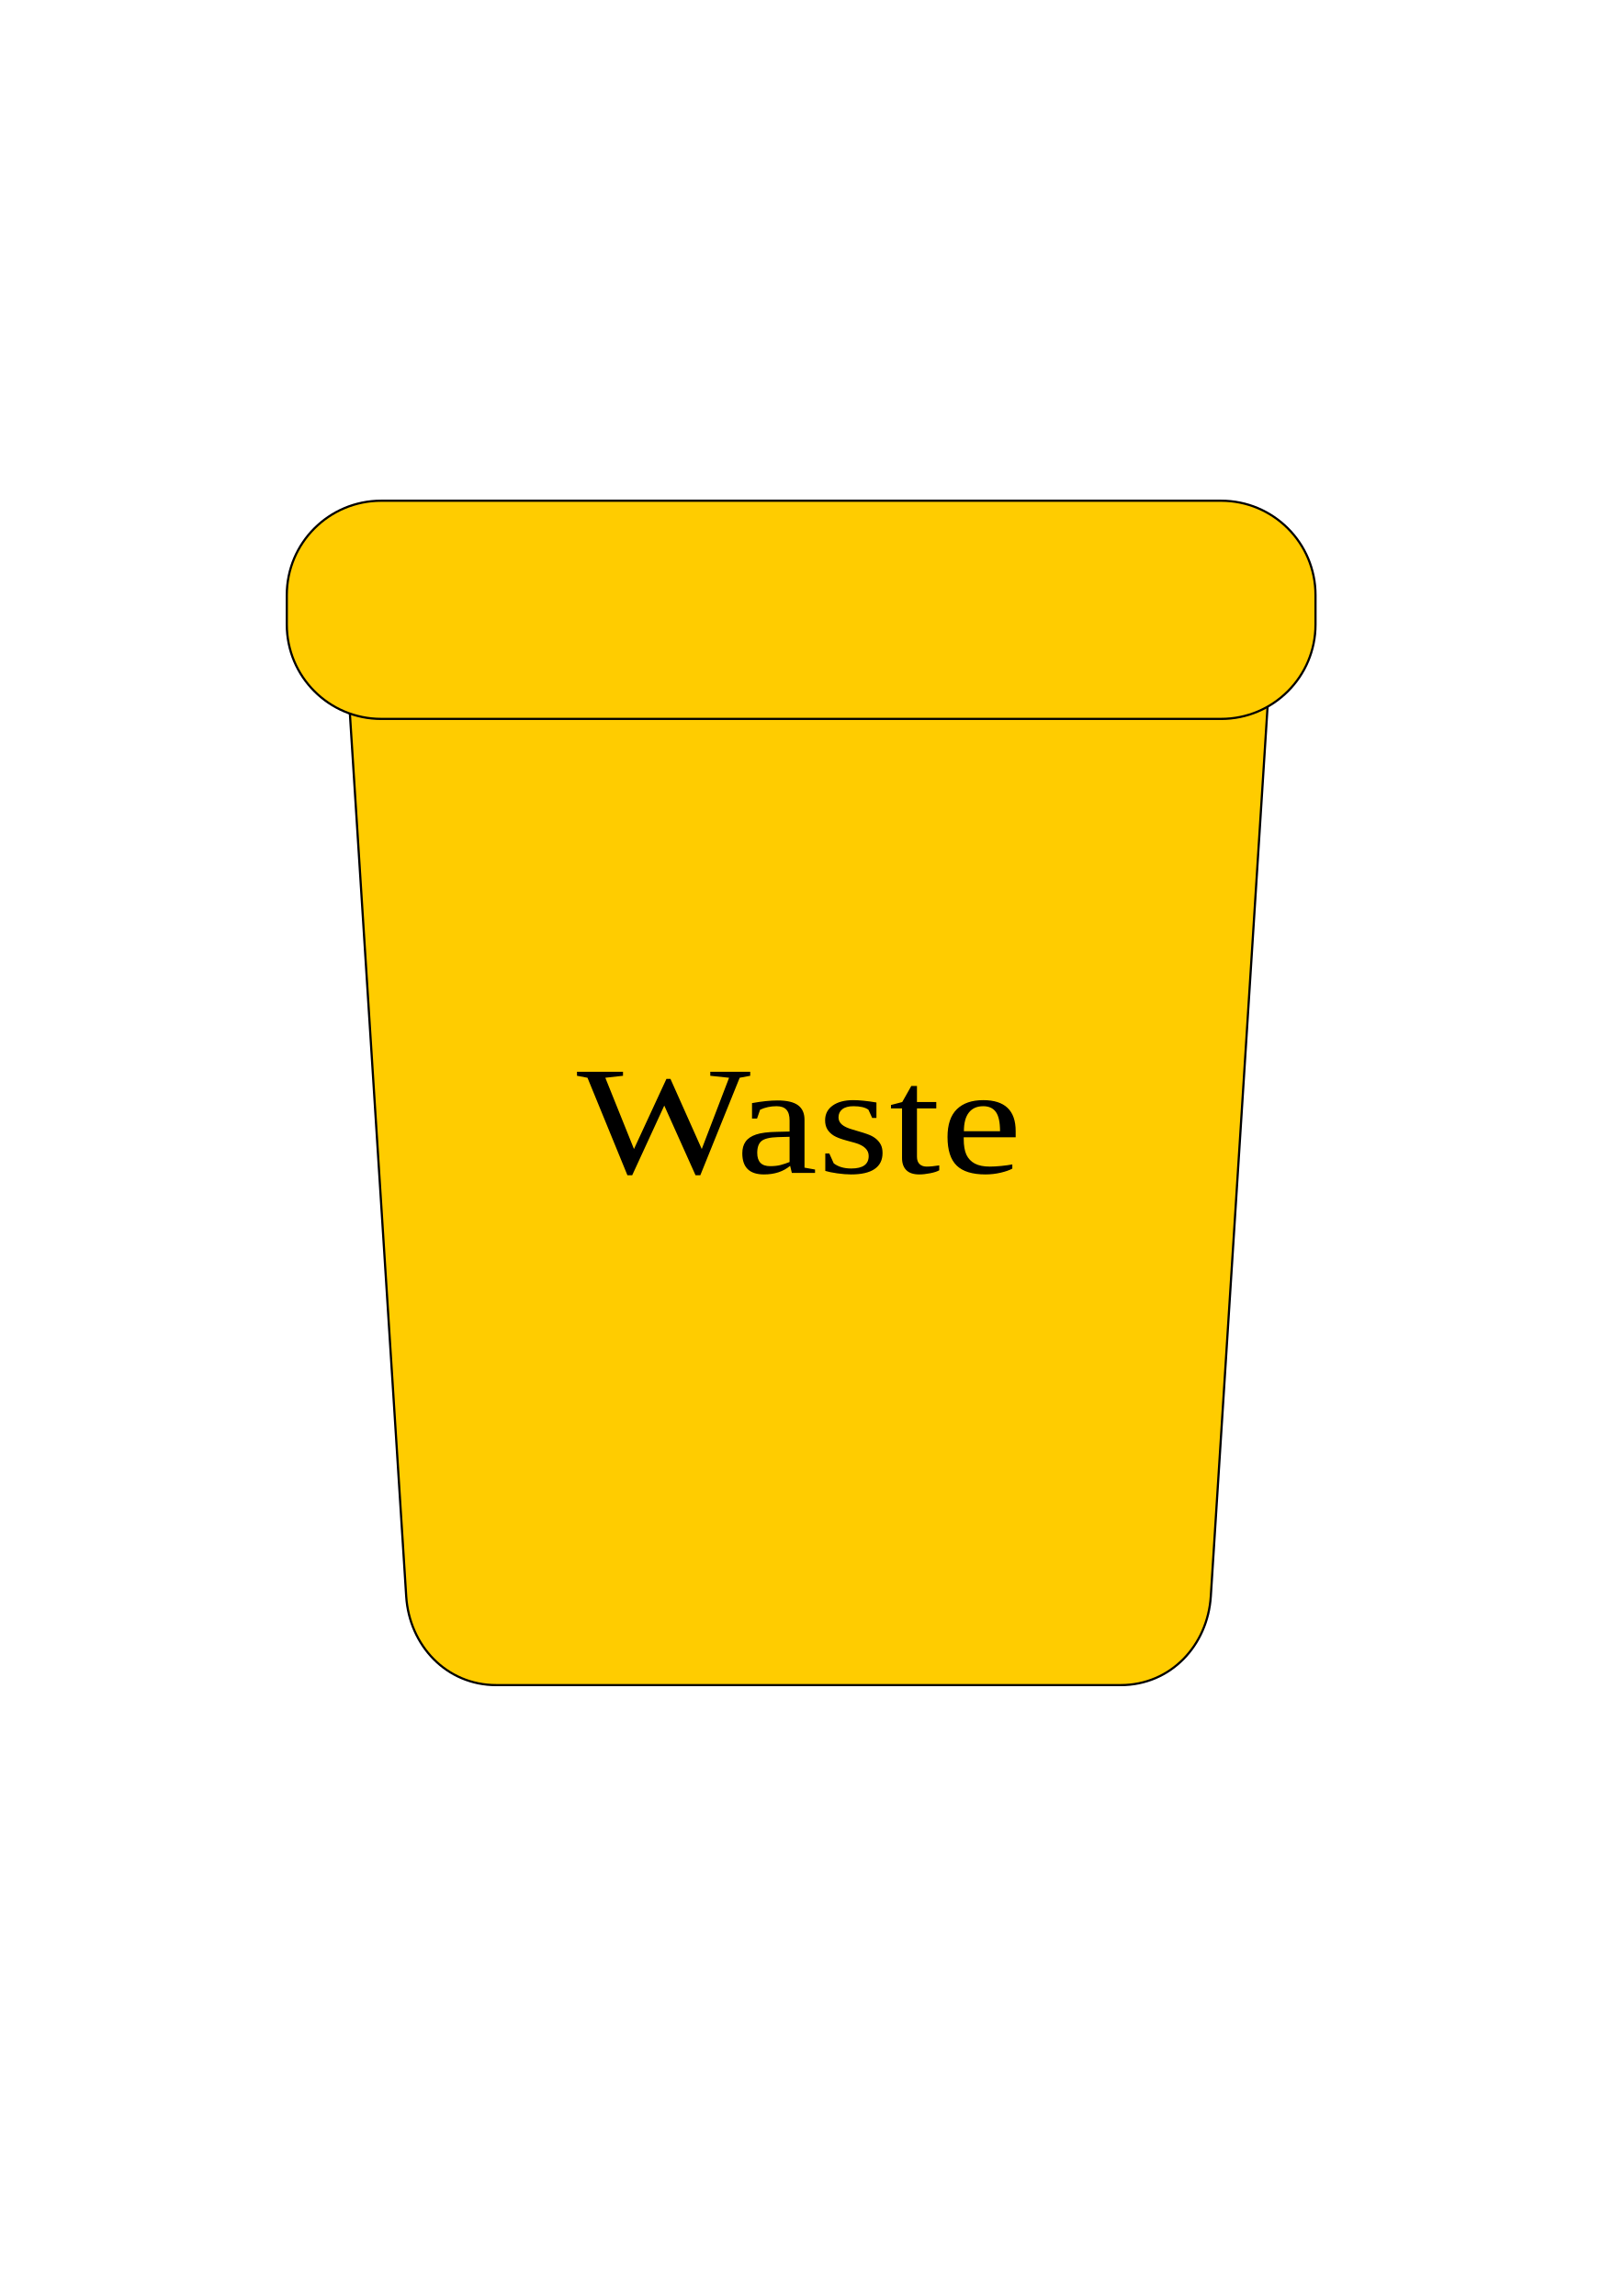
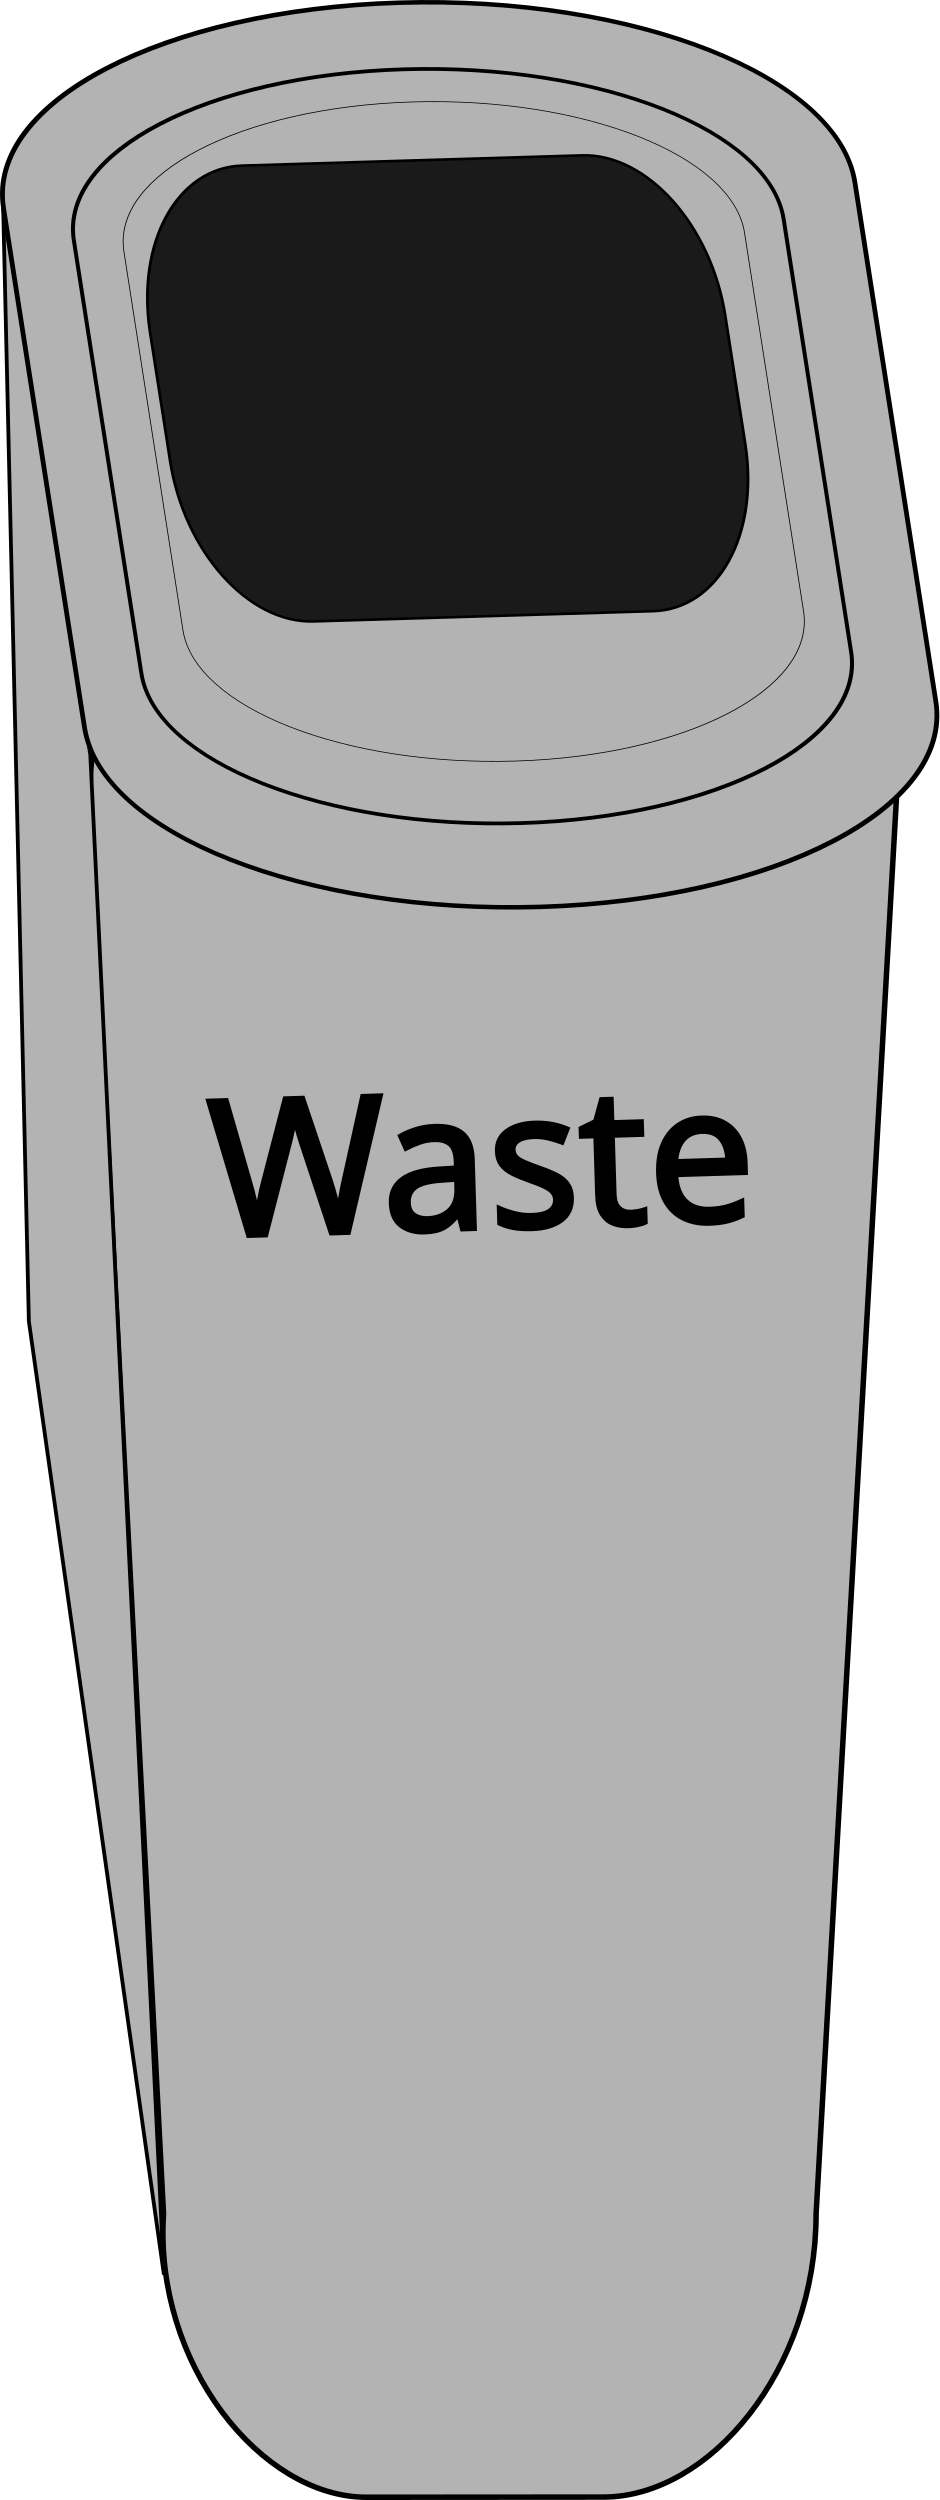
- <svg xmlns="http://www.w3.org/2000/svg" width="210mm" height="297mm" viewBox="0 0 744.094 1052.362" id="svg2" version="1.1">
+ <svg xmlns="http://www.w3.org/2000/svg" width="90.394mm" height="240.569mm" viewBox="0 0 320.293 852.411" id="svg2" version="1.1">
  <defs id="defs4" />
-   <g id="layer1">
-     <path style="opacity:1;fill:#ffcc00;stroke:#000000;stroke-opacity:1" d="m 200.333,266.648 340.361,0 c 22.856,0 42.69,18.179 41.256,40.66 l -27.074,424.393 c -1.434,22.482 -18.4,40.66 -41.256,40.66 l -286.213,0 c -22.856,0 -39.821,-18.179 -41.256,-40.66 L 159.077,307.308 c -1.434,-22.482 18.4,-40.66 41.256,-40.66 z" id="rect3336" />
-     <rect style="opacity:1;fill:#ffcc00;stroke:#000000;stroke-opacity:1" id="rect3339" width="471.429" height="100" x="131.429" y="229.505" ry="43.243" />
-     <text xml:space="preserve" style="font-style:normal;font-variant:normal;font-weight:normal;font-stretch:normal;font-size:77.286px;line-height:125%;font-family:'Times New Roman';-inkscape-font-specification:'Times New Roman, ';letter-spacing:0px;word-spacing:0px;fill:#000000;fill-opacity:1;stroke:none;stroke-width:1px;stroke-linecap:butt;stroke-linejoin:miter;stroke-opacity:1" x="242.14" y="586.883" id="text4141" transform="scale(1.091652,0.9160426)">
-       <tspan id="tspan4143" x="242.14" y="586.883">Waste</tspan>
+   <g id="layer1" transform="translate(-208.9643,-110.8706)">
+     <path style="opacity:1;fill:#b3b3b3;fill-opacity:1;stroke:#000000;stroke-width:1.878;stroke-miterlimit:4;stroke-dasharray:none;stroke-opacity:1" d="m 304.484,286.682 145.22,-0.06 c 35.951,-0.016 67.939,43.249 64.912,96.578 L 487.227,865.651 c 0.01,53.519 -36.524,96.605 -72.475,96.631 l -80.792,0.06 c -35.951,0.016 -72.568,-45.545 -69.238,-96.578 l -25.114,-482.452 c -0.01,-53.519 28.924,-96.617 64.875,-96.631 z" id="rect4148-1" />
+     <path style="opacity:1;fill:#b3b3b3;fill-opacity:1;stroke:#000000;stroke-width:1.297;stroke-miterlimit:4;stroke-dasharray:none;stroke-opacity:1" d="M 210.038,181.3 239.748,368.143 264.855,886.426 218.804,561.377 Z" id="rect4219" />
+     <text xml:space="preserve" style="font-style:normal;font-weight:normal;font-size:64.831px;line-height:125%;font-family:sans-serif;letter-spacing:0px;word-spacing:0px;fill:#000000;fill-opacity:1;stroke:#000000;stroke-width:1.621px;stroke-linecap:butt;stroke-linejoin:miter;stroke-opacity:1" x="264.278" y="540.886" id="text4223" transform="matrix(0.9995333,-0.03054891,0.03054891,0.9995333,0,0)">
+       <tspan id="tspan4225" x="264.278" y="540.886" style="stroke-width:1.621px">Waste</tspan>
    </text>
-     <text xml:space="preserve" style="font-style:normal;font-weight:normal;font-size:40px;line-height:125%;font-family:sans-serif;letter-spacing:0px;word-spacing:0px;fill:#000000;fill-opacity:1;stroke:none;stroke-width:1px;stroke-linecap:butt;stroke-linejoin:miter;stroke-opacity:1" x="-1068.571" y="386.648" id="text4145">
-       <tspan id="tspan4147" x="-1068.571" y="386.648" />
-     </text>
+     <g id="g4186" transform="matrix(1.131343,0,0,1.074089,-384.6506,-394.8673)">
+       <rect transform="matrix(0.9994956,-0.03175731,0.1464259,0.9892216,0,0)" rx="128.361" ry="61.767" y="495.237" x="444.423" height="290.161" width="256.721" id="rect4148-2-9-7" style="opacity:1;fill:#b3b3b3;fill-opacity:1;stroke:#000000;stroke-width:1.448;stroke-miterlimit:4;stroke-dasharray:none;stroke-opacity:1" />
+       <rect transform="matrix(0.9994956,-0.03175731,0.1464259,0.9892216,0,0)" rx="107.009" ry="51.493" y="516.555" x="464.019" height="241.894" width="214.017" id="rect4148-2-9-1" style="opacity:1;fill:#b3b3b3;fill-opacity:1;stroke:#000000;stroke-width:1.207;stroke-miterlimit:4;stroke-dasharray:none;stroke-opacity:1" />
+       <rect transform="matrix(0.9994956,-0.03175731,0.1464259,0.9892216,0,0)" rx="93.57" ry="45.026" y="527.064" x="478.52" height="211.516" width="187.14" id="rect4148-2-9" style="opacity:1;fill:#b3b3b3;fill-opacity:1;stroke:#000000;stroke-width:0.242;stroke-miterlimit:4;stroke-dasharray:none;stroke-opacity:1" />
+       <rect transform="matrix(0.9994956,-0.0317573,-0.1464259,-0.9892216,0,0)" ry="52.523" rx="35.468" y="-692.027" x="482.595" height="146.266" width="173.397" id="rect4180" style="opacity:1;fill:#1a1a1a;fill-opacity:1;stroke:#000000;stroke-width:0.85;stroke-miterlimit:4;stroke-dasharray:none;stroke-opacity:1" />
+     </g>
  </g>
</svg>
